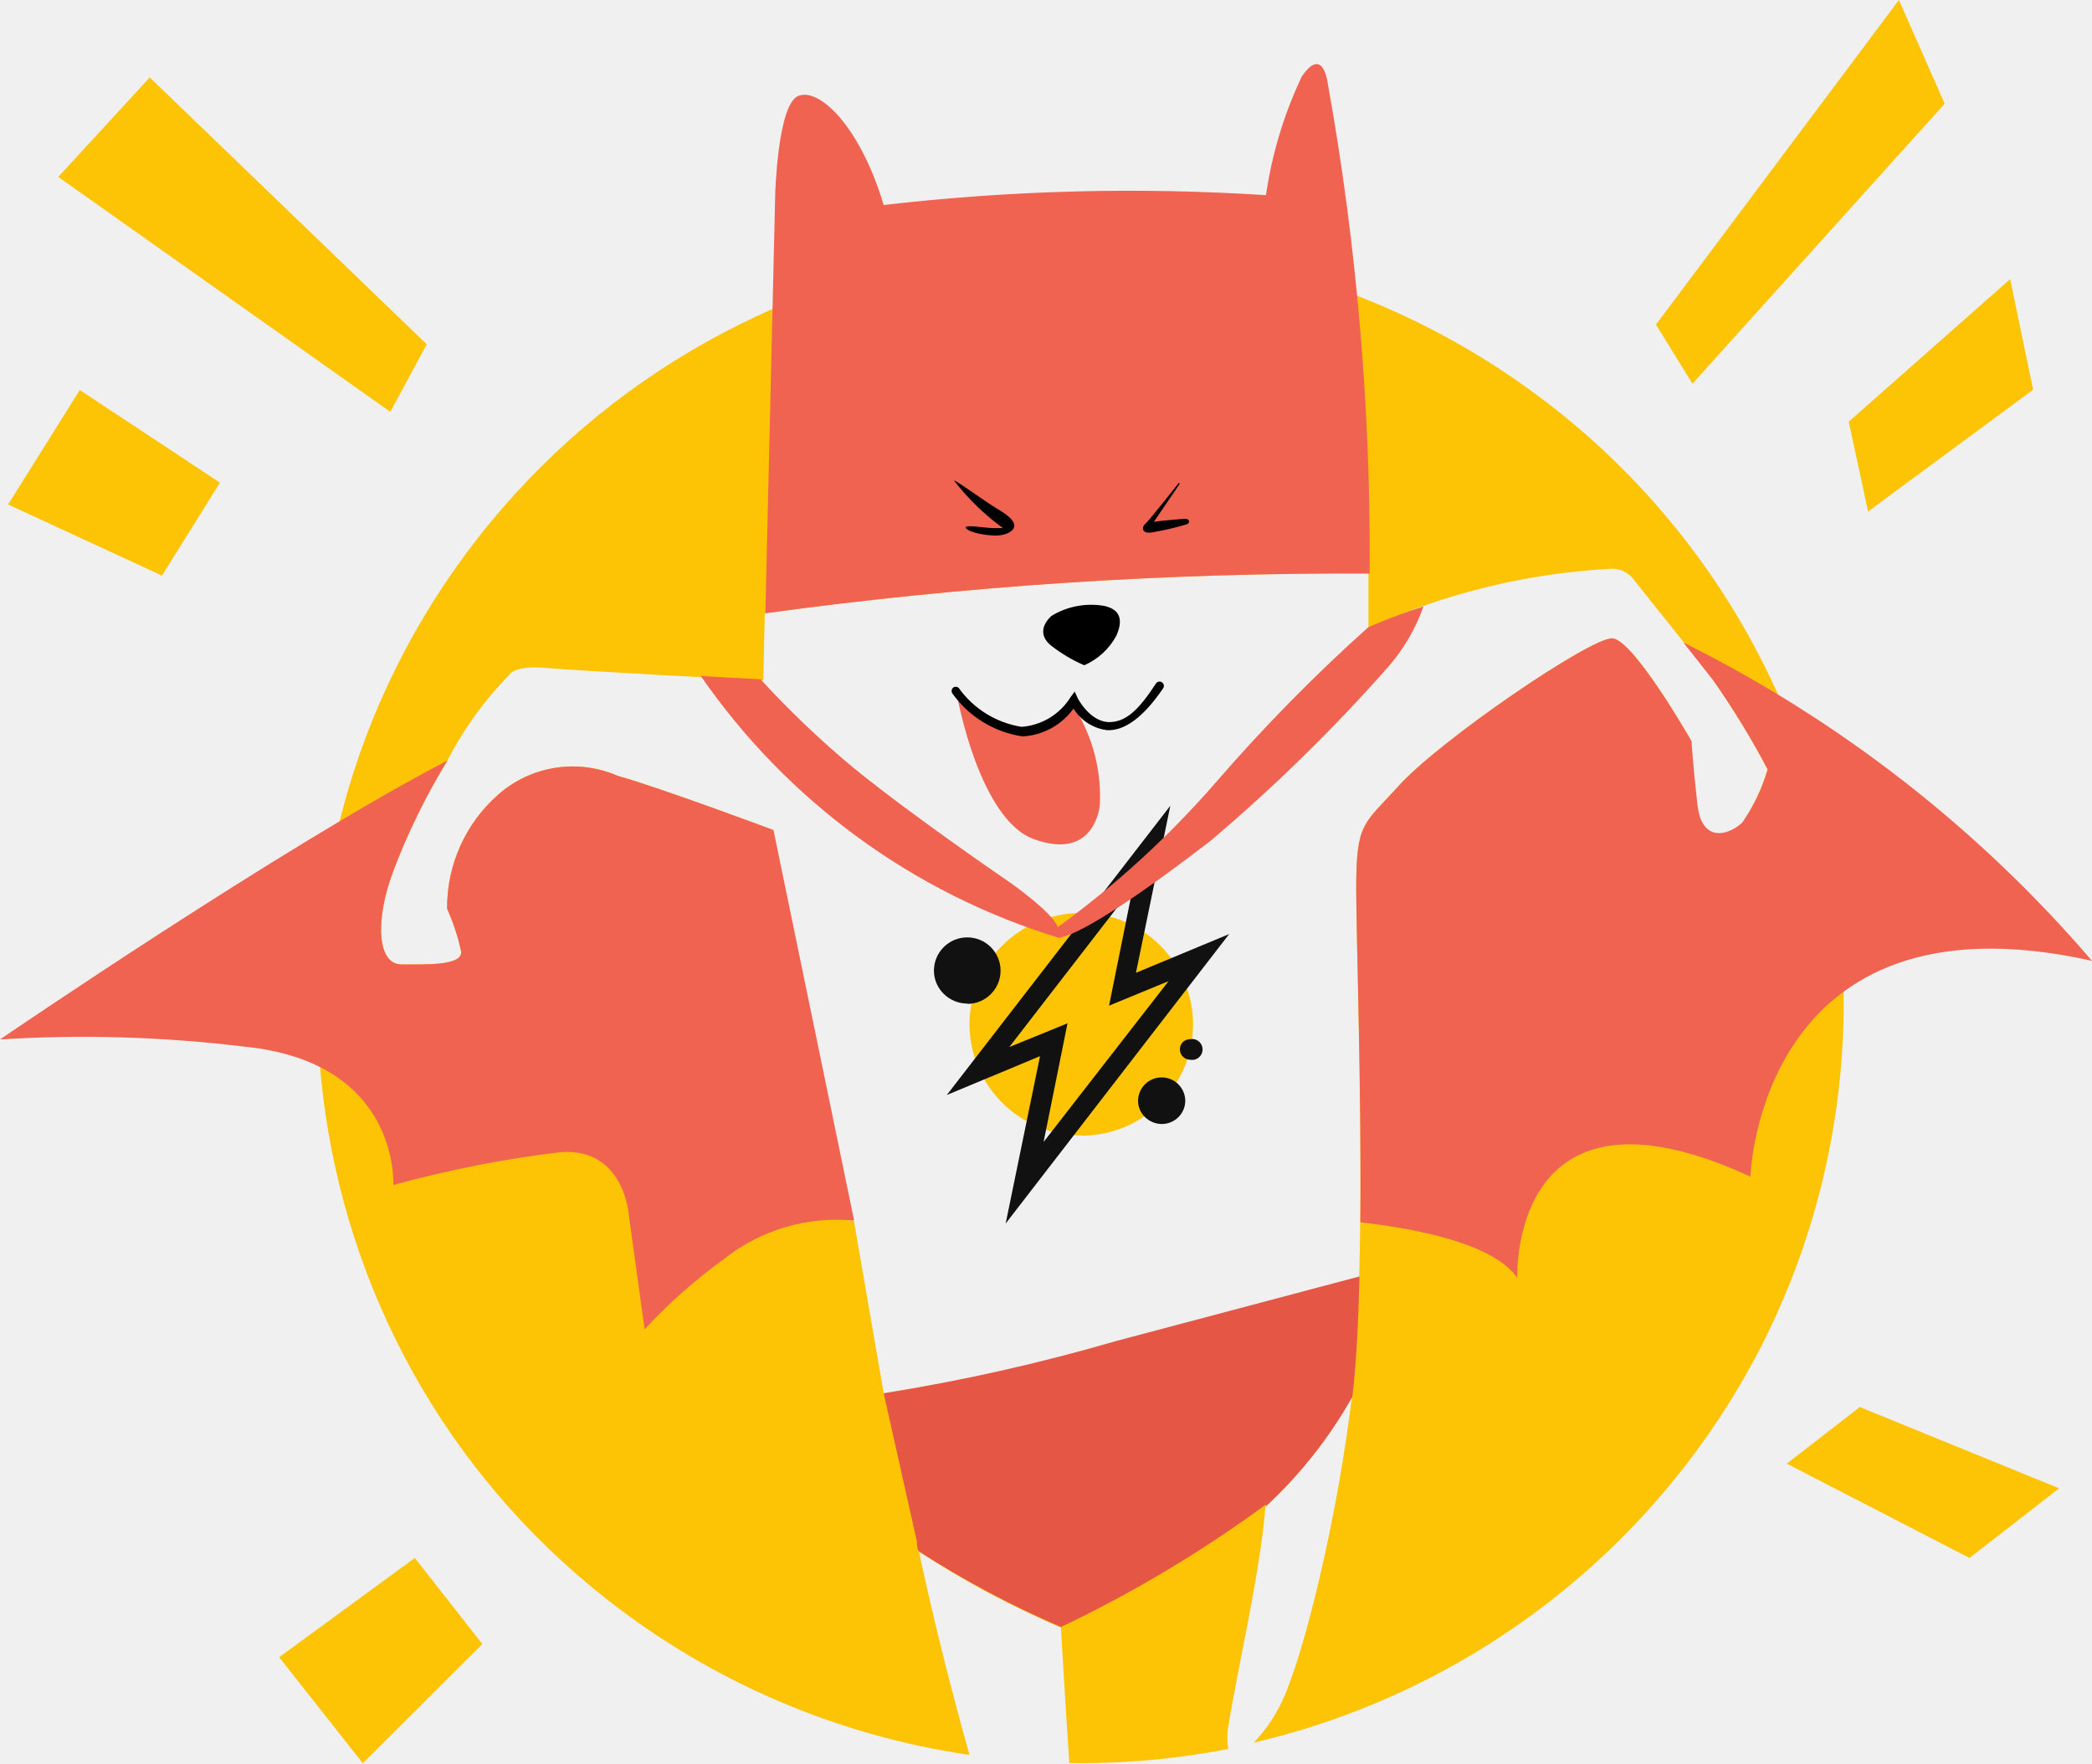
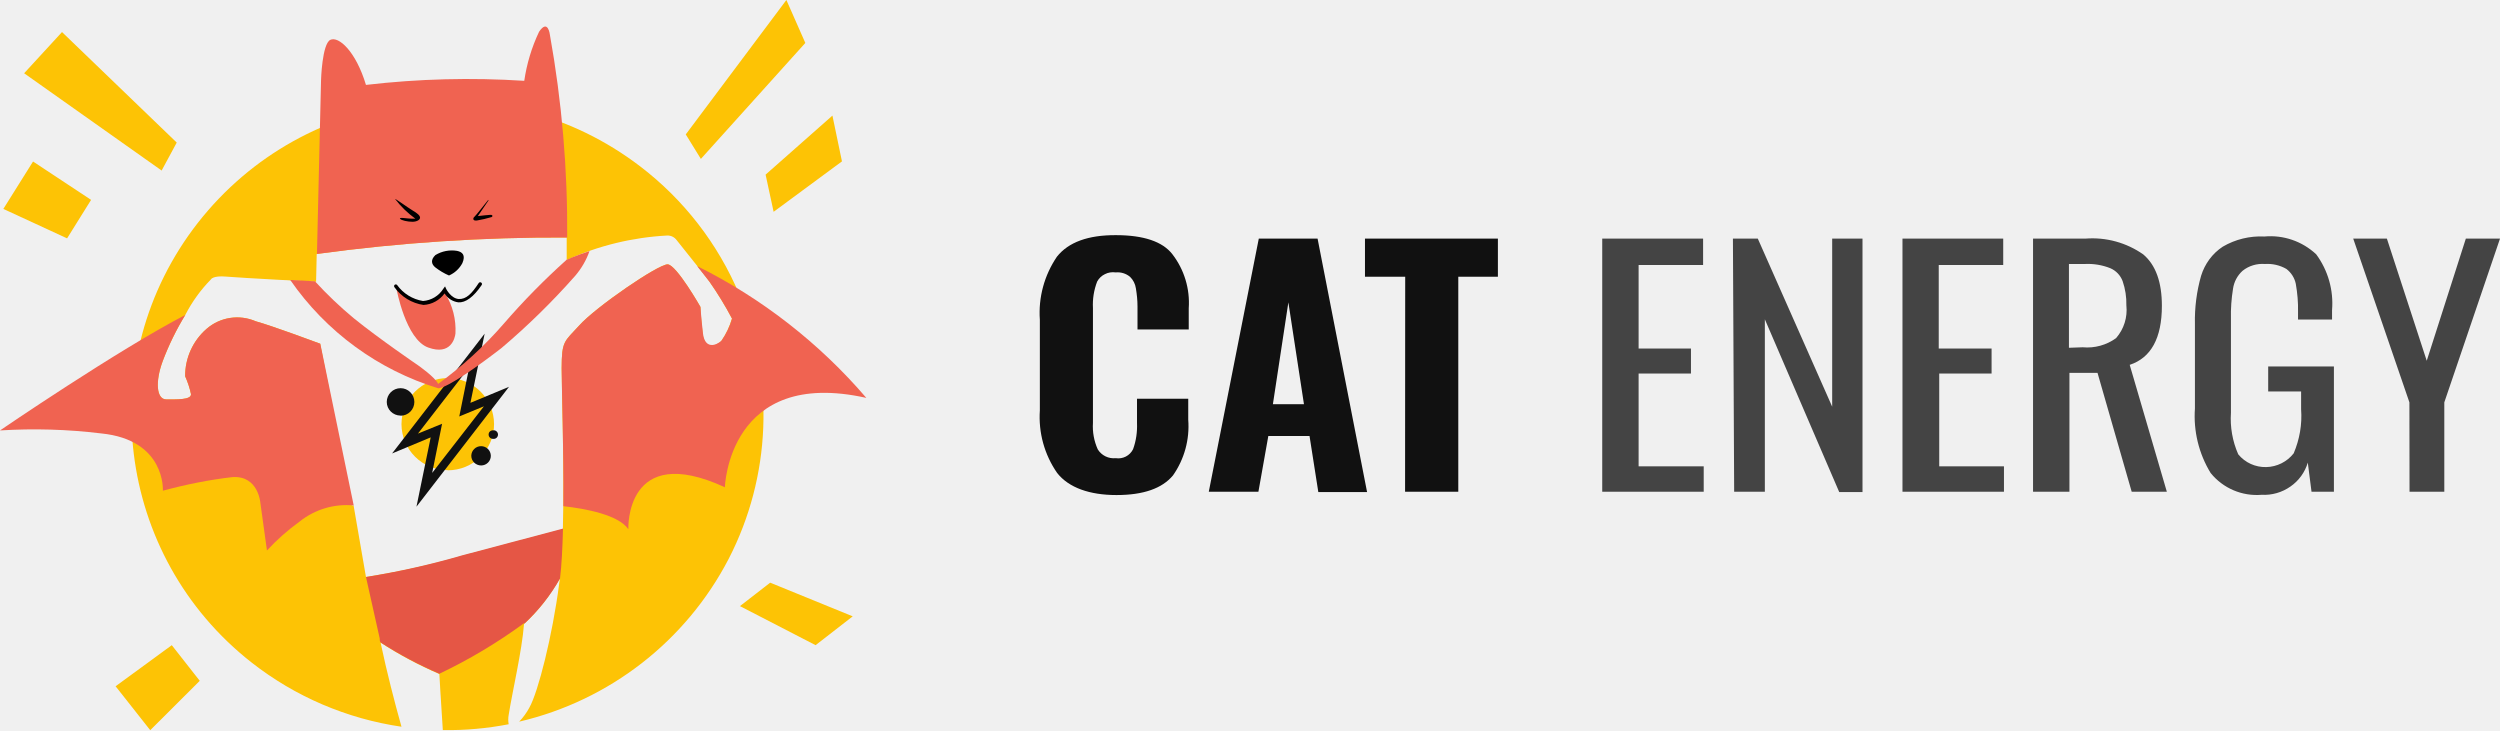
- <svg xmlns="http://www.w3.org/2000/svg" viewBox="0 0 70 59" fill="none">
-   <path d="M59.74 23.8a25.42 25.42 0 0 0-8.03-10.37 25.63 25.63 0 0 0-35.72 4.57 25.33 25.33 0 0 0 4.35 35.54 25.63 25.63 0 0 0 12.1 5.18c-.58-2.07-1.17-4.36-1.69-6.8 1.5.98 3.1 1.83 4.75 2.54 0 0 .12 2.14.28 4.53 1.78.03 3.56-.13 5.32-.47a2.1 2.1 0 0 1 0-.75c.29-1.85 1.08-5.2 1.24-7.35a15.1 15.1 0 0 0 2.9-3.68l-.06.44c-.55 4.22-1.7 8.74-2.4 9.98-.22.42-.5.8-.83 1.15a25.65 25.65 0 0 0 16.93-13.16 25.32 25.32 0 0 0 .86-21.34Zm-1.46 3.77c-.44.42-1.35.71-1.5-.58-.15-1.29-.19-2.2-.19-2.2s-1.93-3.4-2.64-3.43c-.72-.04-5.82 3.44-7.17 4.96-1.16 1.28-1.4 1.19-1.4 3.44 0 1.7.23 8.1.1 13l-8.13 2.15c-2.55.73-5.15 1.3-7.78 1.71l-1-5.78h-.14l-2.56-13.07s-3.8-1.42-5.2-1.81a3.77 3.77 0 0 0-3.99.62 5.03 5.03 0 0 0-1.72 3.82c.2.46.37.95.47 1.44.05.48-1.2.43-2 .43-.79 0-.9-1.43-.28-3.1a22.1 22.1 0 0 1 1.82-3.72 11.78 11.78 0 0 1 2.06-2.86s.14-.34 1.25-.24c1.1.1 7.26.42 7.26.42l.05-2.25c6.7-.92 13.44-1.36 20.2-1.33v1.82a22.58 22.58 0 0 1 8.12-1.98.91.91 0 0 1 .77.38c.33.43 2.4 2.98 2.64 3.34a27.6 27.6 0 0 1 1.82 2.98 6.17 6.17 0 0 1-.86 1.83Z" fill="#FDC305" />
-   <path d="m56.33 21.5 1 1.27a27.6 27.6 0 0 1 1.82 2.98 6.17 6.17 0 0 1-.85 1.77c-.44.42-1.35.71-1.5-.58-.15-1.29-.2-2.14-.2-2.14s-1.94-3.4-2.65-3.44c-.72-.04-5.82 3.44-7.17 4.96-1.16 1.28-1.4 1.19-1.4 3.44 0 1.49.18 6.6.14 11.14 1.8.2 4.46.7 5.25 1.86 0 0-.29-7.12 7.8-3.39 0 0 .28-9.71 11.43-7.22a43.58 43.58 0 0 0-13.67-10.65Zm-10.5-2.3c.04-5.5-.43-11-1.4-16.4 0 0-.15-1.3-.87-.24-.6 1.26-1 2.6-1.2 3.97a71.13 71.13 0 0 0-12.79.33c-.82-2.72-2.21-3.96-2.88-3.64-.67.33-.75 3.26-.75 3.26l-.33 14.04c6.7-.92 13.45-1.36 20.22-1.33Z" fill="#F06351" />
-   <path d="M45.25 46.74c.13-1.06.2-2.47.24-4.03l-8.14 2.16a64.15 64.15 0 0 1-7.78 1.75l1.11 4.96c0 .11 0 .22.07.33 1.5.97 3.1 1.82 4.75 2.53a42.36 42.36 0 0 0 6.86-4.1v.06a15.11 15.11 0 0 0 2.89-3.66Z" fill="#E55645" />
-   <path d="M31.93 16.09c-.05-.1 1 .67 1.4.91.41.24.61.42.61.59 0 .17-.26.33-.62.33s-.91-.11-1-.25c-.07-.14.6 0 .94 0h.3a8.04 8.04 0 0 1-1.63-1.58Zm7.48.11s-1 1.27-1.09 1.33c-.09.06-.17.33.2.29.4-.07.81-.16 1.2-.28.12-.06.08-.2-.11-.18-.19.02-.68.05-1 .1l.85-1.25s.03-.12-.05-.01Zm-3.13 6.06c.46-.2.84-.55 1.08-1 .28-.65 0-.9-.43-.99-.6-.1-1.23.02-1.75.34-.39.37-.34.73 0 1 .34.26.7.48 1.1.65Z" fill="#000" />
-   <path d="M35.92 23.5c-.12.23-.27.44-.46.6-.29.23-.63.36-1 .38-.55.05-1.1-.1-1.54-.44a2 2 0 0 1-.52-.44 1 1 0 0 0-.36-.25s.74 4.08 2.56 4.73c1.82.66 2.16-.75 2.2-1.13a5.56 5.56 0 0 0-.81-3.21c0-.3-.02-.1-.07-.23Z" fill="#F06351" />
-   <path d="M34.22 24.64a3.5 3.5 0 0 1-2.34-1.42.15.15 0 0 1 0-.2.14.14 0 0 1 .1-.04.14.14 0 0 1 .1.04 3.2 3.2 0 0 0 2.1 1.3 2.11 2.11 0 0 0 1.64-.99l.14-.19.1.22s.38.75 1 .8c.61.03 1.05-.42 1.62-1.29a.14.14 0 0 1 .24.16c-.66.97-1.3 1.44-1.89 1.4a1.55 1.55 0 0 1-1.11-.72 2.25 2.25 0 0 1-1.7.93Z" fill="#000" />
-   <path d="M36.18 38a3.73 3.73 0 0 0 3.74-3.73 3.73 3.73 0 0 0-3.74-3.72 3.73 3.73 0 0 0-3.74 3.72 3.73 3.73 0 0 0 3.74 3.72Z" fill="#FDC305" />
-   <path d="m41.14 31.25-3.13 1.3 1.15-5.59-7.48 9.68 3.12-1.3-1.15 5.6 7.49-9.7Zm-7.38 3.8 4.15-5.37-.8 3.97 1.99-.82-4.18 5.38.8-3.97-1.96.8Zm-1.39-1.46c.61 0 1.11-.5 1.11-1.11a1.11 1.11 0 1 0-2.23 0c0 .6.5 1.1 1.12 1.1Zm6.5 4.02c.44 0 .79-.35.79-.78a.79.79 0 0 0-.79-.78.79.79 0 0 0-.79.78c0 .43.36.78.8.78Zm.96-2.15a.35.35 0 1 0 0-.69c-.2 0-.35.15-.35.34 0 .2.16.35.35.35Z" fill="#111" />
-   <path d="M45.78 20.99a57.14 57.14 0 0 0-5.08 5.17 31.74 31.74 0 0 1-5.3 4.86c-.22-.53-1.63-1.51-1.63-1.51s-3.13-2.13-5.19-3.8a31.74 31.74 0 0 1-3.13-2.98l-2-.11a22.57 22.57 0 0 0 11.98 8.76c.86-.13 3.27-1.85 5.08-3.25a57.36 57.36 0 0 0 5.98-5.86c.5-.59.89-1.26 1.14-1.98-1.14.37-1.85.7-1.85.7Z" fill="#F06351" />
-   <path d="m65.07 3.47-8.44 9.37-1.22-1.98 8.13-10.86 1.53 3.47Zm-2.57 13.65 5.53-4.08-.77-3.7-5.4 4.77.65 3.01Zm-2.72 31.85 6.12 3.16 3-2.33-6.67-2.72-2.45 1.9Zm-57.83-43.05 3.06-3.33 9.27 8.93-1.22 2.26-11.11-7.86Zm5.41 10.23-4.69-3.1-2.4 3.83 5.15 2.38 1.94-3.11Zm6.52 35.98-4.54 3.32 2.8 3.55 4-3.99-2.26-2.88Z" fill="#FDC305" />
-   <path d="M25.87 27.77s-3.8-1.42-5.2-1.81a3.77 3.77 0 0 0-3.99.62 5.03 5.03 0 0 0-1.72 3.82c.2.46.37.95.47 1.44.05.48-1.2.43-2 .43-.79 0-.9-1.43-.28-3.1a22.1 22.1 0 0 1 1.82-3.72c-5.44 2.82-14.97 9.33-14.97 9.33a44.6 44.6 0 0 1 8.17.24c5.24.52 4.99 4.63 4.99 4.63 1.84-.5 3.72-.88 5.62-1.1 2.11-.14 2.26 2.1 2.26 2.1l.53 3.83c.8-.87 1.69-1.65 2.64-2.34a6.07 6.07 0 0 1 4.37-1.3l-2.7-13.07Z" fill="#F06351" />
+ <svg xmlns="http://www.w3.org/2000/svg" viewBox="0 0 202 59" fill="none">
+   <g clip-path="url(#a)">
+     <path d="M59.74 23.8a25.42 25.42 0 0 0-8.03-10.37 25.63 25.63 0 0 0-35.72 4.57 25.33 25.33 0 0 0 4.35 35.54 25.63 25.63 0 0 0 12.1 5.18c-.58-2.07-1.17-4.36-1.69-6.8 1.5.98 3.1 1.83 4.75 2.54 0 0 .12 2.14.28 4.53 1.78.03 3.56-.13 5.32-.47a2.1 2.1 0 0 1 0-.75c.29-1.85 1.08-5.2 1.24-7.35a15.1 15.1 0 0 0 2.9-3.68l-.06.44c-.55 4.22-1.7 8.74-2.4 9.98-.22.42-.5.8-.83 1.15a25.65 25.65 0 0 0 16.93-13.16 25.32 25.32 0 0 0 .86-21.34Zm-1.46 3.77c-.44.42-1.35.71-1.5-.58-.15-1.29-.19-2.2-.19-2.2s-1.93-3.4-2.64-3.43c-.72-.04-5.82 3.44-7.17 4.96-1.16 1.28-1.4 1.19-1.4 3.44 0 1.7.23 8.1.1 13l-8.13 2.15c-2.55.73-5.15 1.3-7.78 1.71l-1-5.78h-.14l-2.56-13.07s-3.8-1.42-5.2-1.81a3.77 3.77 0 0 0-3.99.62 5.03 5.03 0 0 0-1.72 3.82c.2.46.37.95.47 1.44.05.48-1.2.43-2 .43-.79 0-.9-1.43-.28-3.1a22.1 22.1 0 0 1 1.82-3.72 11.78 11.78 0 0 1 2.06-2.86s.14-.34 1.25-.24c1.1.1 7.26.42 7.26.42l.05-2.25c6.7-.92 13.44-1.36 20.2-1.33v1.82a22.58 22.58 0 0 1 8.12-1.98.91.91 0 0 1 .77.38c.33.43 2.4 2.98 2.64 3.34a27.6 27.6 0 0 1 1.82 2.98 6.17 6.17 0 0 1-.86 1.83Z" fill="#FDC305" />
+     <path d="m56.33 21.5 1 1.27a27.6 27.6 0 0 1 1.82 2.98 6.17 6.17 0 0 1-.85 1.77c-.44.42-1.35.71-1.5-.58-.15-1.29-.2-2.14-.2-2.14s-1.94-3.4-2.65-3.44c-.72-.04-5.82 3.44-7.17 4.96-1.16 1.28-1.4 1.19-1.4 3.44 0 1.49.18 6.6.14 11.14 1.8.2 4.46.7 5.25 1.86 0 0-.29-7.12 7.8-3.39 0 0 .28-9.71 11.43-7.22a43.58 43.58 0 0 0-13.67-10.65Zm-10.5-2.3c.04-5.5-.43-11-1.4-16.4 0 0-.15-1.3-.87-.24-.6 1.26-1 2.6-1.2 3.97a71.13 71.13 0 0 0-12.79.33c-.82-2.72-2.21-3.96-2.88-3.64-.67.33-.75 3.26-.75 3.26l-.33 14.04c6.7-.92 13.45-1.36 20.22-1.33Z" fill="#F06351" />
+     <path d="M45.25 46.74c.13-1.06.2-2.47.24-4.03l-8.14 2.16a64.15 64.15 0 0 1-7.78 1.75l1.11 4.96c0 .11 0 .22.07.33 1.5.97 3.1 1.82 4.75 2.53a42.36 42.36 0 0 0 6.86-4.1v.06a15.11 15.11 0 0 0 2.89-3.66Z" fill="#E55645" />
+     <path d="M31.93 16.09c-.05-.1 1 .67 1.4.91.41.24.61.42.61.59 0 .17-.26.33-.62.33s-.91-.11-1-.25c-.07-.14.6 0 .94 0h.3a8.04 8.04 0 0 1-1.63-1.58Zm7.48.11s-1 1.27-1.09 1.33c-.09.06-.17.33.2.29.4-.07.81-.16 1.2-.28.12-.06.08-.2-.11-.18-.19.02-.68.05-1 .1l.85-1.25s.03-.12-.05-.01Zm-3.13 6.06c.46-.2.84-.55 1.08-1 .28-.65 0-.9-.43-.99-.6-.1-1.23.02-1.75.34-.39.37-.34.73 0 1 .34.26.7.48 1.1.65Z" fill="#000" />
+     <path d="M35.92 23.5c-.12.23-.27.44-.46.6-.29.23-.63.36-1 .38-.55.05-1.1-.1-1.54-.44a2 2 0 0 1-.52-.44 1 1 0 0 0-.36-.25s.74 4.08 2.56 4.73c1.82.66 2.16-.75 2.2-1.13a5.56 5.56 0 0 0-.81-3.21c0-.3-.02-.1-.07-.23Z" fill="#F06351" />
+     <path d="M34.22 24.64a3.5 3.5 0 0 1-2.34-1.42.15.15 0 0 1 0-.2.14.14 0 0 1 .1-.04.14.14 0 0 1 .1.04 3.2 3.2 0 0 0 2.1 1.3 2.11 2.11 0 0 0 1.64-.99l.14-.19.1.22s.38.75 1 .8c.61.03 1.05-.42 1.62-1.29a.14.14 0 0 1 .24.16c-.66.97-1.3 1.44-1.89 1.4a1.55 1.55 0 0 1-1.11-.72 2.25 2.25 0 0 1-1.7.93Z" fill="#000" />
+     <path d="M36.18 38a3.73 3.73 0 0 0 3.74-3.73 3.73 3.73 0 0 0-3.74-3.72 3.73 3.73 0 0 0-3.74 3.72 3.73 3.73 0 0 0 3.74 3.72Z" fill="#FDC305" />
+     <path d="m41.14 31.25-3.13 1.3 1.15-5.59-7.48 9.68 3.12-1.3-1.15 5.6 7.49-9.7Zm-7.38 3.8 4.15-5.37-.8 3.97 1.99-.82-4.18 5.38.8-3.97-1.96.8Zm-1.39-1.46c.61 0 1.11-.5 1.11-1.11a1.11 1.11 0 1 0-2.23 0c0 .6.5 1.1 1.12 1.1Zm6.5 4.02c.44 0 .79-.35.79-.78a.79.79 0 0 0-.79-.78.79.79 0 0 0-.79.78c0 .43.36.78.8.78Zm.96-2.15a.35.35 0 1 0 0-.69c-.2 0-.35.15-.35.34 0 .2.16.35.35.35Z" fill="#111" />
+     <path d="M45.78 20.99a57.14 57.14 0 0 0-5.08 5.17 31.74 31.74 0 0 1-5.3 4.86c-.22-.53-1.63-1.51-1.63-1.51s-3.13-2.13-5.19-3.8a31.74 31.74 0 0 1-3.13-2.98l-2-.11a22.57 22.57 0 0 0 11.98 8.76c.86-.13 3.27-1.85 5.08-3.25a57.36 57.36 0 0 0 5.98-5.86c.5-.59.89-1.26 1.14-1.98-1.14.37-1.85.7-1.85.7Z" fill="#F06351" />
+     <path d="m65.07 3.47-8.44 9.37-1.22-1.98 8.13-10.86 1.53 3.47Zm-2.57 13.65 5.53-4.08-.77-3.7-5.4 4.77.65 3.01Zm-2.72 31.85 6.12 3.16 3-2.33-6.67-2.72-2.45 1.9Zm-57.83-43.05 3.06-3.33 9.27 8.93-1.22 2.26-11.11-7.86Zm5.41 10.23-4.69-3.1-2.4 3.83 5.15 2.38 1.94-3.11Zm6.52 35.98-4.54 3.32 2.8 3.55 4-3.99-2.26-2.88Z" fill="#FDC305" />
+     <path d="M25.87 27.77s-3.8-1.42-5.2-1.81a3.77 3.77 0 0 0-3.99.62 5.03 5.03 0 0 0-1.72 3.82c.2.46.37.95.47 1.44.05.48-1.2.43-2 .43-.79 0-.9-1.43-.28-3.1a22.1 22.1 0 0 1 1.82-3.72c-5.44 2.82-14.97 9.33-14.97 9.33a44.6 44.6 0 0 1 8.17.24c5.24.52 4.99 4.63 4.99 4.63 1.84-.5 3.72-.88 5.62-1.1 2.11-.14 2.26 2.1 2.26 2.1l.53 3.83c.8-.87 1.69-1.65 2.64-2.34a6.07 6.07 0 0 1 4.37-1.3l-2.7-13.07Z" fill="#F06351" />
+     <path d="M85.42 38.22a7.92 7.92 0 0 1-1.4-5.06v-7.32c-.13-1.8.36-3.6 1.38-5.1.93-1.17 2.52-1.75 4.76-1.74 2.25 0 3.77.52 4.56 1.53a6.43 6.43 0 0 1 1.33 4.38v1.71h-4.14v-1.86c0-.49-.05-.98-.13-1.46a1.62 1.62 0 0 0-.47-.93 1.58 1.58 0 0 0-1.16-.36c-.3-.04-.6 0-.87.14a1.4 1.4 0 0 0-.63.6 5.2 5.2 0 0 0-.34 2.14v9.28a4.5 4.5 0 0 0 .39 2.14 1.52 1.52 0 0 0 1.45.71 1.33 1.33 0 0 0 1.4-.72c.25-.68.35-1.4.32-2.13v-1.95h4.14v1.69a6.93 6.93 0 0 1-1.23 4.5c-.88 1.06-2.4 1.59-4.57 1.59-2.16 0-3.85-.59-4.79-1.78Zm16.28-18.94h4.76l4 20.48h-3.94l-.71-4.53h-3.33l-.8 4.5h-4.01l4.04-20.45Zm3.66 13.38-1.26-8.23-1.25 8.23h2.51Zm8.18-10.3h-3.25v-3.08h10.74v3.08h-3.2v17.37h-4.3l.01-17.37Z" fill="#111" />
+     <path d="M129.46 19.28h8.15v2.13h-5.21v6.75h4.23v2.02h-4.23v7.5h5.26v2.05h-8.2v-20.45Zm10.57 0h2l6.01 13.58v-13.58h2.45v20.48h-1.88l-6.01-13.96v13.93h-2.48l-.1-20.45Zm13.69 0h8.14v2.13h-5.21v6.75h4.27v2.02h-4.23v7.5h5.23v2.05h-8.2v-20.45Zm10.55 0h4.23a7.16 7.16 0 0 1 4.68 1.28c1 .85 1.5 2.23 1.5 4.15 0 2.6-.87 4.2-2.6 4.77l3 10.25h-2.84l-2.76-9.6h-2.27v9.6h-2.94v-20.45Zm4.01 8.78c.97.09 1.93-.18 2.7-.74a3.46 3.46 0 0 0 .83-2.65 5.55 5.55 0 0 0-.3-1.95 1.83 1.83 0 0 0-1-1.05 4.89 4.89 0 0 0-2.05-.34h-1.29v6.77l1.11-.04Zm10.34 10.16a8.82 8.82 0 0 1-1.27-5.22v-6.82c-.03-1.32.14-2.64.5-3.9.3-.96.9-1.79 1.75-2.35a6.05 6.05 0 0 1 3.36-.82 5.4 5.4 0 0 1 4.19 1.44 6.69 6.69 0 0 1 1.28 4.51v.76h-2.75v-.63c.02-.76-.05-1.51-.18-2.26-.1-.48-.37-.9-.76-1.2a3.07 3.07 0 0 0-1.73-.4c-.65-.05-1.3.14-1.81.55-.42.38-.69.89-.77 1.44-.13.8-.19 1.61-.17 2.43v7.6a7.15 7.15 0 0 0 .59 3.36 2.83 2.83 0 0 0 2.26 1.03 2.9 2.9 0 0 0 2.22-1.11c.48-1.13.69-2.35.6-3.56v-1.44h-2.66v-2.02h5.31v10.12h-1.81l-.3-2.35a3.6 3.6 0 0 1-1.4 1.93 3.7 3.7 0 0 1-2.33.67 4.79 4.79 0 0 1-4.12-1.76Zm16.06-5.71-4.54-13.23h2.72l3.22 9.87 3.16-9.87h2.76l-4.5 13.23v7.22h-2.81l-.01-7.22Z" fill="#444" />
+   </g>
+   <defs>
+     <clipPath id="a">
+       <path fill="#fff" d="M0 0h202v59h-202z" />
+     </clipPath>
+   </defs>
</svg>
